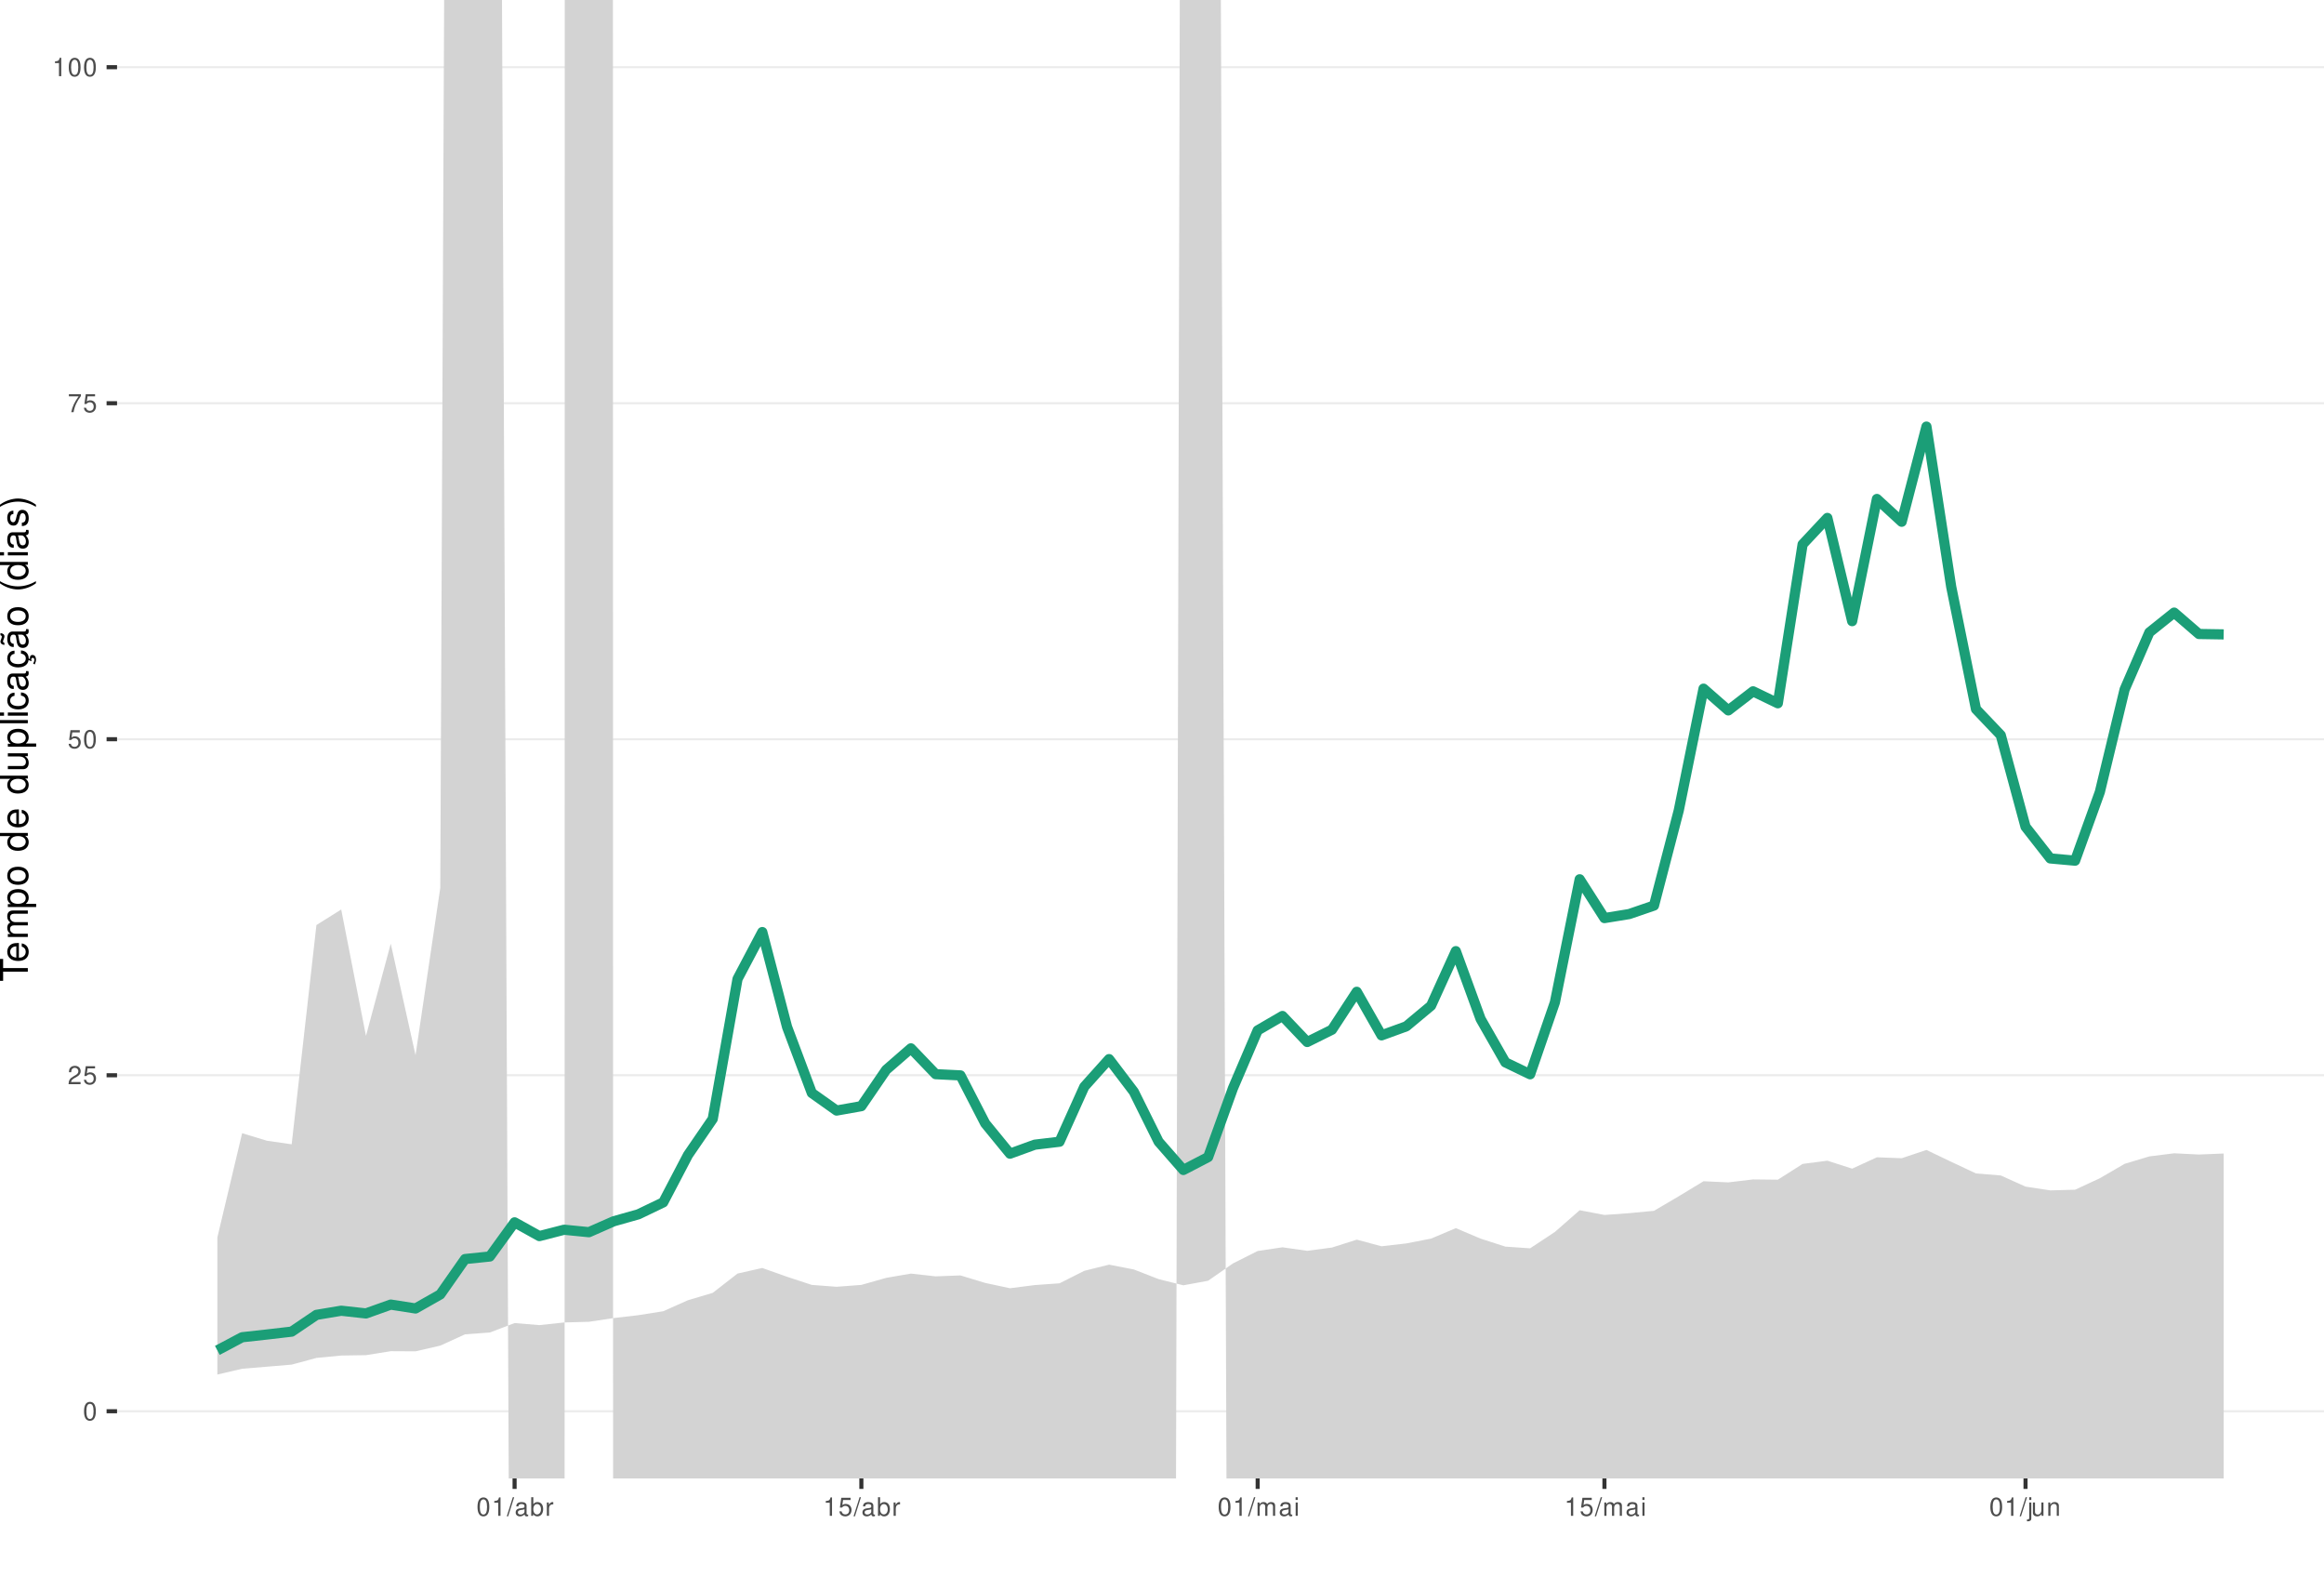
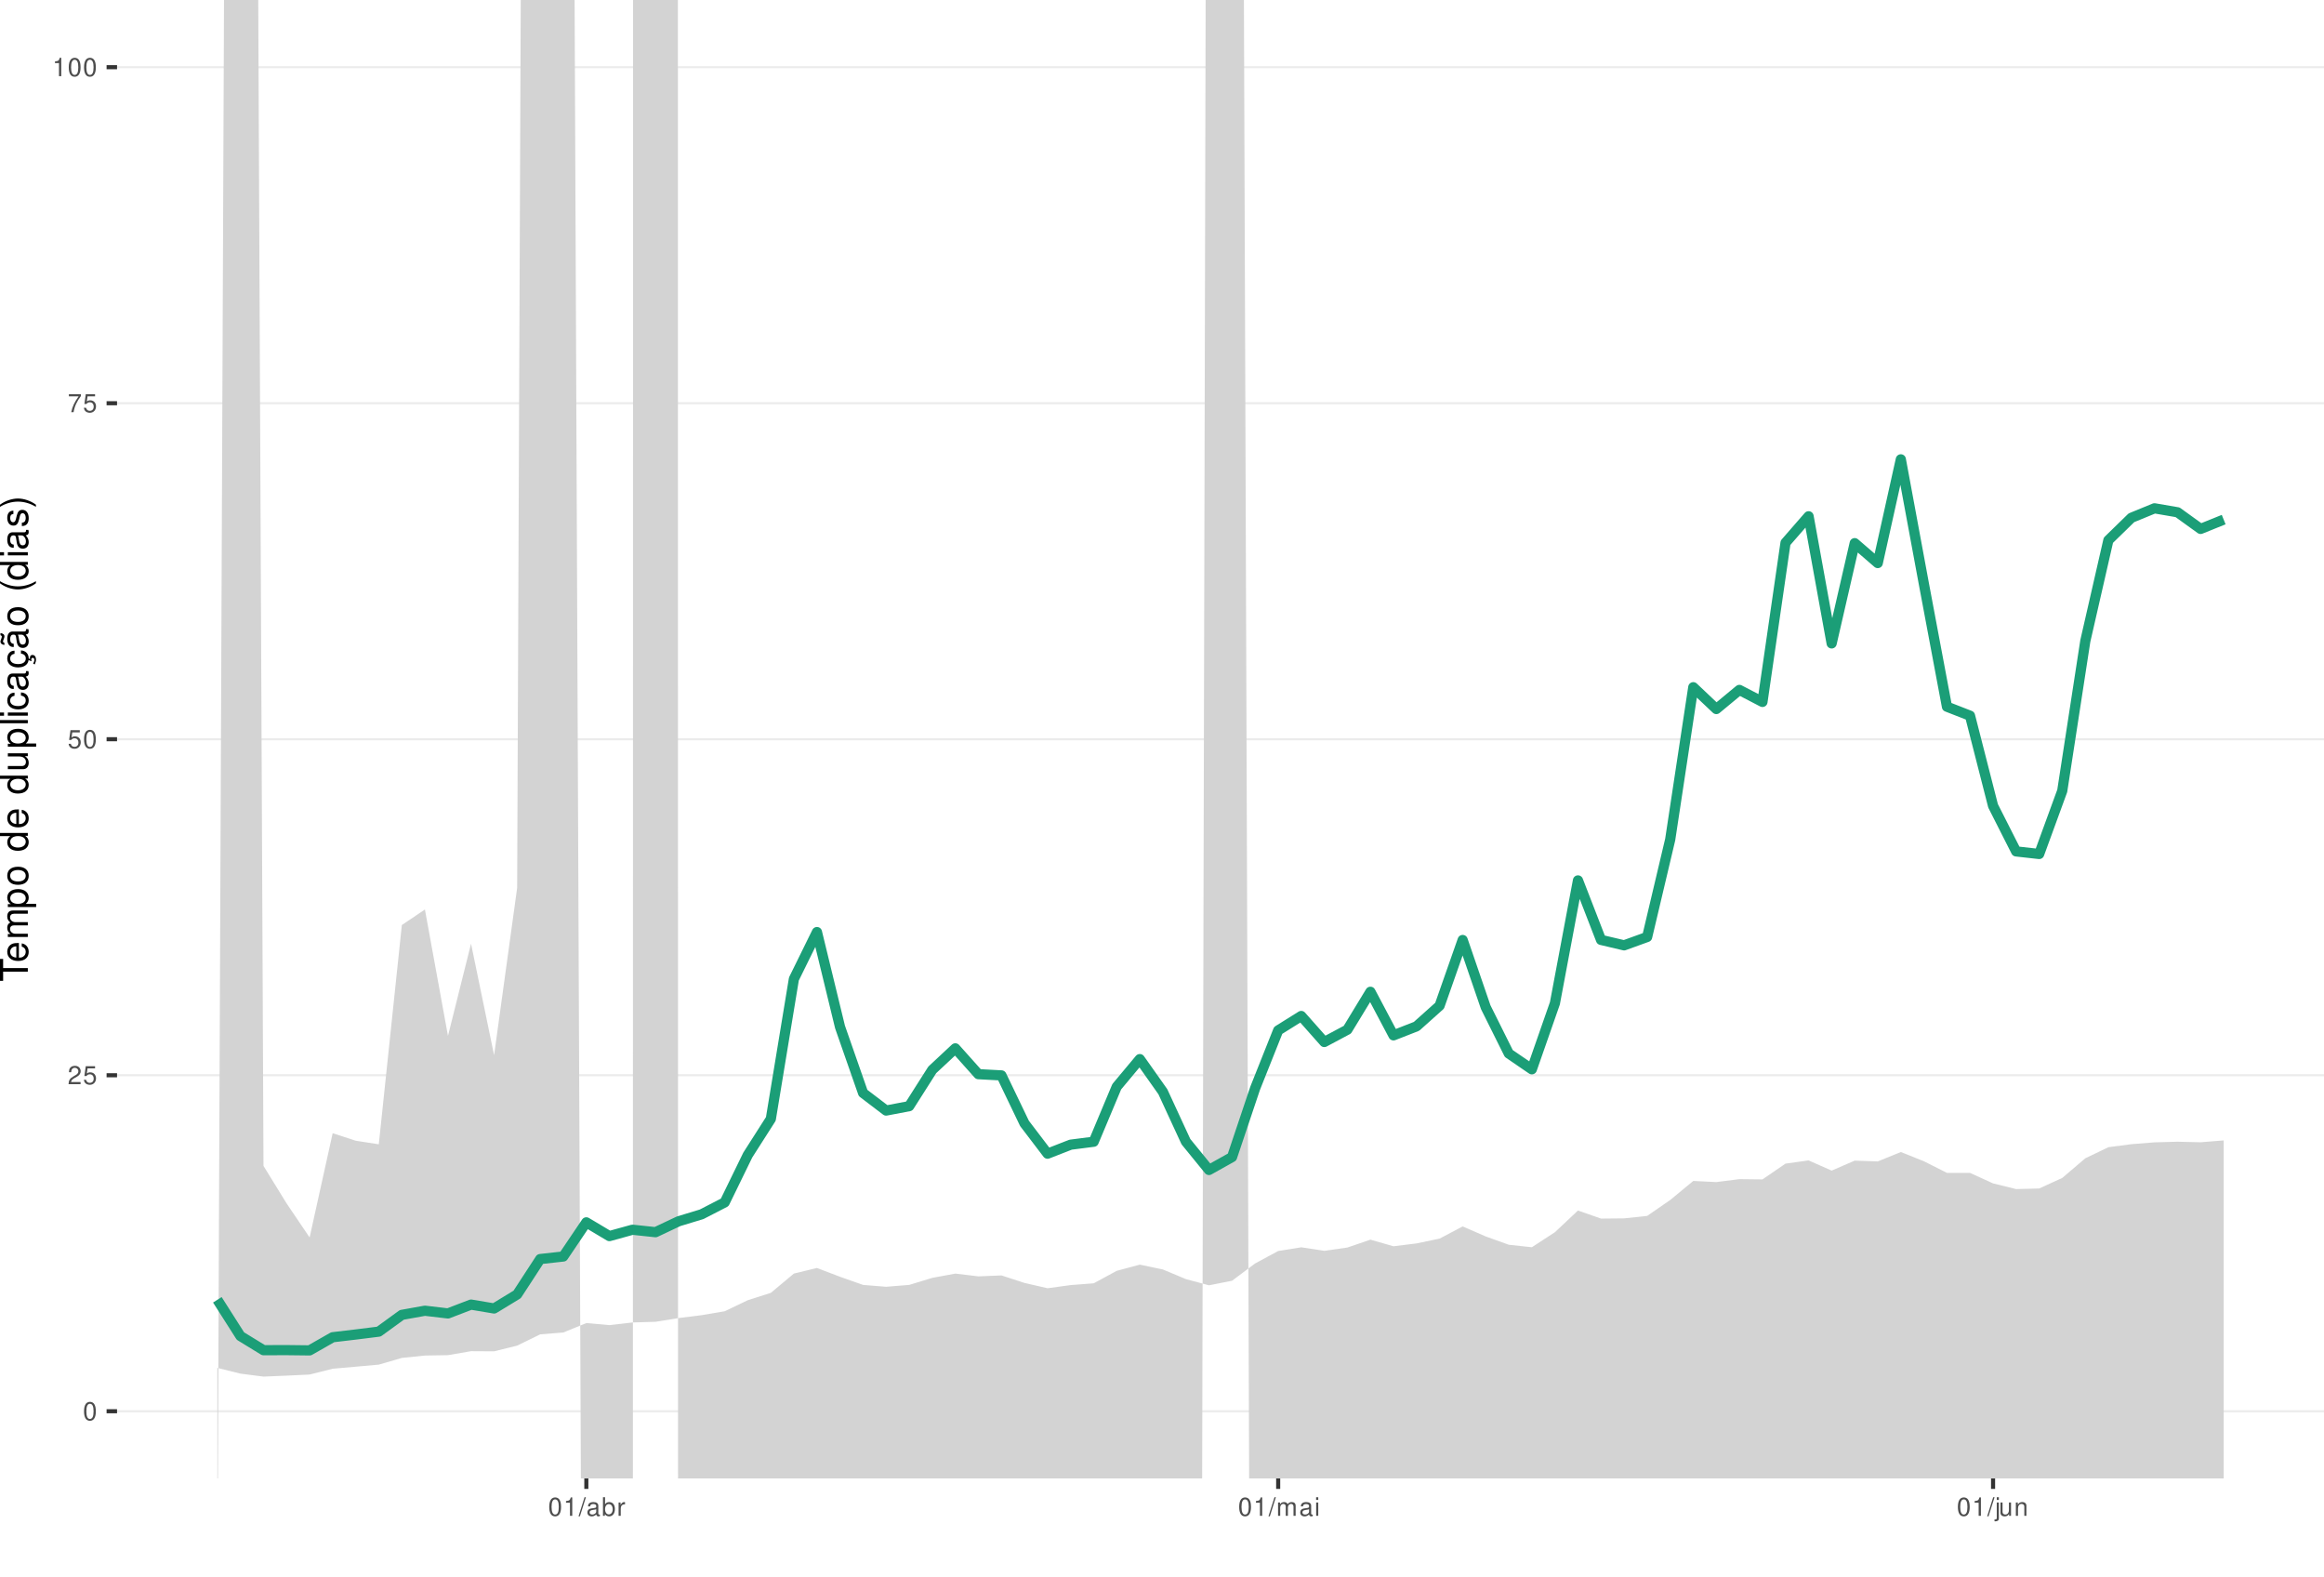
<svg xmlns="http://www.w3.org/2000/svg" xmlns:xlink="http://www.w3.org/1999/xlink" width="609pt" height="413pt" viewBox="0 0 609 413" version="1.1">
  <defs>
    <g>
      <symbol overflow="visible" id="glyph0-0">
        <path style="stroke:none;" d="" />
      </symbol>
      <symbol overflow="visible" id="glyph0-1">
        <path style="stroke:none;" d="M 1.828 -4.812 C 1.391 -4.812 0.984 -4.609 0.75 -4.281 C 0.438 -3.859 0.281 -3.219 0.281 -2.328 C 0.281 -0.703 0.812 0.156 1.828 0.156 C 2.828 0.156 3.375 -0.703 3.375 -2.297 C 3.375 -3.219 3.234 -3.844 2.922 -4.281 C 2.672 -4.625 2.281 -4.812 1.828 -4.812 Z M 1.828 -4.297 C 2.469 -4.297 2.781 -3.641 2.781 -2.344 C 2.781 -0.969 2.469 -0.328 1.812 -0.328 C 1.203 -0.328 0.891 -1 0.891 -2.328 C 0.891 -3.641 1.203 -4.297 1.828 -4.297 Z M 1.828 -4.297 " />
      </symbol>
      <symbol overflow="visible" id="glyph0-2">
        <path style="stroke:none;" d="M 3.375 -0.578 L 0.891 -0.578 C 0.938 -0.984 1.156 -1.234 1.734 -1.578 L 2.406 -1.953 C 3.062 -2.328 3.406 -2.812 3.406 -3.406 C 3.406 -3.812 3.234 -4.188 2.969 -4.438 C 2.688 -4.688 2.344 -4.812 1.891 -4.812 C 1.297 -4.812 0.844 -4.594 0.578 -4.188 C 0.422 -3.938 0.344 -3.641 0.328 -3.141 L 0.922 -3.141 C 0.938 -3.469 0.984 -3.672 1.062 -3.828 C 1.219 -4.125 1.516 -4.297 1.875 -4.297 C 2.406 -4.297 2.797 -3.906 2.797 -3.391 C 2.797 -3.016 2.578 -2.672 2.156 -2.438 L 1.547 -2.078 C 0.562 -1.516 0.281 -1.062 0.219 0 L 3.375 0 Z M 3.375 -0.578 " />
      </symbol>
      <symbol overflow="visible" id="glyph0-3">
        <path style="stroke:none;" d="M 3.172 -4.719 L 0.734 -4.719 L 0.375 -2.156 L 0.922 -2.156 C 1.188 -2.469 1.422 -2.594 1.797 -2.594 C 2.422 -2.594 2.812 -2.156 2.812 -1.453 C 2.812 -0.781 2.422 -0.359 1.781 -0.359 C 1.266 -0.359 0.953 -0.625 0.812 -1.156 L 0.234 -1.156 C 0.312 -0.766 0.375 -0.578 0.516 -0.406 C 0.781 -0.047 1.266 0.156 1.797 0.156 C 2.75 0.156 3.422 -0.547 3.422 -1.531 C 3.422 -2.469 2.797 -3.109 1.891 -3.109 C 1.562 -3.109 1.297 -3.016 1.016 -2.828 L 1.203 -4.141 L 3.172 -4.141 Z M 3.172 -4.719 " />
      </symbol>
      <symbol overflow="visible" id="glyph0-4">
        <path style="stroke:none;" d="M 3.469 -4.719 L 0.312 -4.719 L 0.312 -4.141 L 2.859 -4.141 C 1.734 -2.531 1.266 -1.547 0.922 0 L 1.547 0 C 1.797 -1.516 2.391 -2.812 3.469 -4.234 Z M 3.469 -4.719 " />
      </symbol>
      <symbol overflow="visible" id="glyph0-5">
        <path style="stroke:none;" d="M 1.719 -3.422 L 1.719 0 L 2.312 0 L 2.312 -4.812 L 1.922 -4.812 C 1.719 -4.078 1.578 -3.969 0.672 -3.859 L 0.672 -3.422 Z M 1.719 -3.422 " />
      </symbol>
      <symbol overflow="visible" id="glyph0-6">
        <path style="stroke:none;" d="M 1.531 -4.859 L -0.047 0.141 L 0.312 0.141 L 1.891 -4.859 Z M 1.531 -4.859 " />
      </symbol>
      <symbol overflow="visible" id="glyph0-7">
        <path style="stroke:none;" d="M 3.562 -0.328 C 3.5 -0.312 3.469 -0.312 3.438 -0.312 C 3.25 -0.312 3.141 -0.406 3.141 -0.578 L 3.141 -2.641 C 3.141 -3.25 2.688 -3.594 1.828 -3.594 C 1.312 -3.594 0.906 -3.438 0.672 -3.188 C 0.516 -3 0.453 -2.797 0.438 -2.453 L 0.984 -2.453 C 1.031 -2.875 1.297 -3.078 1.812 -3.078 C 2.312 -3.078 2.594 -2.891 2.594 -2.562 L 2.594 -2.406 C 2.578 -2.172 2.469 -2.078 2.016 -2.031 C 1.219 -1.922 1.109 -1.891 0.891 -1.812 C 0.484 -1.641 0.281 -1.328 0.281 -0.875 C 0.281 -0.25 0.719 0.156 1.422 0.156 C 1.859 0.156 2.219 0 2.609 -0.359 C 2.656 0 2.828 0.156 3.188 0.156 C 3.297 0.156 3.375 0.141 3.562 0.094 Z M 2.594 -1.094 C 2.594 -0.906 2.531 -0.797 2.375 -0.641 C 2.141 -0.438 1.875 -0.328 1.547 -0.328 C 1.109 -0.328 0.859 -0.547 0.859 -0.891 C 0.859 -1.266 1.094 -1.438 1.703 -1.531 C 2.297 -1.609 2.406 -1.641 2.594 -1.719 Z M 2.594 -1.094 " />
      </symbol>
      <symbol overflow="visible" id="glyph0-8">
        <path style="stroke:none;" d="M 0.359 -4.859 L 0.359 0 L 0.859 0 L 0.859 -0.453 C 1.125 -0.047 1.484 0.156 1.969 0.156 C 2.875 0.156 3.484 -0.594 3.484 -1.75 C 3.484 -2.891 2.922 -3.594 1.984 -3.594 C 1.516 -3.594 1.172 -3.406 0.906 -3.016 L 0.906 -4.859 Z M 1.891 -3.062 C 2.5 -3.062 2.906 -2.531 2.906 -1.703 C 2.906 -0.906 2.484 -0.359 1.891 -0.359 C 1.297 -0.359 0.906 -0.906 0.906 -1.719 C 0.906 -2.531 1.297 -3.062 1.891 -3.062 Z M 1.891 -3.062 " />
      </symbol>
      <symbol overflow="visible" id="glyph0-9">
        <path style="stroke:none;" d="M 0.453 -3.484 L 0.453 0 L 1.016 0 L 1.016 -1.812 C 1.031 -2.656 1.375 -3.016 2.141 -3 L 2.141 -3.562 C 2.047 -3.578 1.984 -3.594 1.922 -3.594 C 1.562 -3.594 1.297 -3.375 0.969 -2.859 L 0.969 -3.484 Z M 0.453 -3.484 " />
      </symbol>
      <symbol overflow="visible" id="glyph0-10">
        <path style="stroke:none;" d="M 0.469 -3.484 L 0.469 0 L 1.031 0 L 1.031 -2.188 C 1.031 -2.703 1.391 -3.109 1.844 -3.109 C 2.25 -3.109 2.484 -2.844 2.484 -2.406 L 2.484 0 L 3.047 0 L 3.047 -2.188 C 3.047 -2.703 3.422 -3.109 3.875 -3.109 C 4.266 -3.109 4.516 -2.844 4.516 -2.406 L 4.516 0 L 5.078 0 L 5.078 -2.609 C 5.078 -3.234 4.719 -3.594 4.062 -3.594 C 3.594 -3.594 3.312 -3.453 2.984 -3.062 C 2.781 -3.422 2.5 -3.594 2.047 -3.594 C 1.578 -3.594 1.266 -3.422 0.984 -3 L 0.984 -3.484 Z M 0.469 -3.484 " />
      </symbol>
      <symbol overflow="visible" id="glyph0-11">
        <path style="stroke:none;" d="M 1 -3.484 L 0.453 -3.484 L 0.453 0 L 1 0 Z M 1 -4.859 L 0.438 -4.859 L 0.438 -4.156 L 1 -4.156 Z M 1 -4.859 " />
      </symbol>
      <symbol overflow="visible" id="glyph0-12">
        <path style="stroke:none;" d="M 0.469 -3.484 L 0.469 0.5 C 0.469 0.859 0.359 0.969 0.016 0.969 C -0.031 0.969 -0.047 0.969 -0.125 0.953 L -0.125 1.438 C -0.047 1.438 -0.016 1.453 0.062 1.453 C 0.688 1.453 1.016 1.203 1.016 0.719 L 1.016 -3.484 Z M 1.016 -4.859 L 0.469 -4.859 L 0.469 -4.156 L 1.016 -4.156 Z M 1.016 -4.859 " />
      </symbol>
      <symbol overflow="visible" id="glyph0-13">
        <path style="stroke:none;" d="M 3.203 0 L 3.203 -3.484 L 2.656 -3.484 L 2.656 -1.516 C 2.656 -0.797 2.281 -0.328 1.703 -0.328 C 1.266 -0.328 0.984 -0.594 0.984 -1.016 L 0.984 -3.484 L 0.438 -3.484 L 0.438 -0.797 C 0.438 -0.219 0.859 0.156 1.547 0.156 C 2.062 0.156 2.391 -0.031 2.703 -0.484 L 2.703 0 Z M 3.203 0 " />
      </symbol>
      <symbol overflow="visible" id="glyph0-14">
        <path style="stroke:none;" d="M 0.469 -3.484 L 0.469 0 L 1.031 0 L 1.031 -1.922 C 1.031 -2.641 1.391 -3.109 1.969 -3.109 C 2.406 -3.109 2.688 -2.828 2.688 -2.422 L 2.688 0 L 3.234 0 L 3.234 -2.641 C 3.234 -3.219 2.812 -3.594 2.141 -3.594 C 1.625 -3.594 1.281 -3.391 0.984 -2.906 L 0.984 -3.484 Z M 0.469 -3.484 " />
      </symbol>
      <symbol overflow="visible" id="glyph1-0">
        <path style="stroke:none;" d="" />
      </symbol>
      <symbol overflow="visible" id="glyph1-1">
        <path style="stroke:none;" d="M -6.469 -3.547 L -6.469 -5.938 L -7.297 -5.938 L -7.297 -0.203 L -6.469 -0.203 L -6.469 -2.609 L 0 -2.609 L 0 -3.547 Z M -6.469 -3.547 " />
      </symbol>
      <symbol overflow="visible" id="glyph1-2">
        <path style="stroke:none;" d="M -2.344 -5.125 C -3.141 -5.125 -3.625 -5.062 -4.016 -4.922 C -4.875 -4.578 -5.391 -3.781 -5.391 -2.797 C -5.391 -1.344 -4.281 -0.406 -2.547 -0.406 C -0.812 -0.406 0.234 -1.297 0.234 -2.781 C 0.234 -3.984 -0.453 -4.812 -1.594 -5.016 L -1.594 -4.188 C -0.906 -3.953 -0.547 -3.484 -0.547 -2.812 C -0.547 -2.281 -0.781 -1.828 -1.219 -1.547 C -1.516 -1.344 -1.812 -1.281 -2.344 -1.266 Z M -3.016 -1.297 C -3.984 -1.359 -4.625 -1.953 -4.625 -2.797 C -4.625 -3.641 -3.953 -4.234 -3.016 -4.234 Z M -3.016 -1.297 " />
      </symbol>
      <symbol overflow="visible" id="glyph1-3">
        <path style="stroke:none;" d="M -5.234 -0.703 L 0 -0.703 L 0 -1.547 L -3.297 -1.547 C -4.047 -1.547 -4.656 -2.094 -4.656 -2.766 C -4.656 -3.391 -4.281 -3.734 -3.609 -3.734 L 0 -3.734 L 0 -4.578 L -3.297 -4.578 C -4.047 -4.578 -4.656 -5.125 -4.656 -5.812 C -4.656 -6.422 -4.266 -6.781 -3.609 -6.781 L 0 -6.781 L 0 -7.625 L -3.938 -7.625 C -4.875 -7.625 -5.391 -7.078 -5.391 -6.094 C -5.391 -5.406 -5.188 -4.984 -4.594 -4.484 C -5.156 -4.188 -5.391 -3.766 -5.391 -3.078 C -5.391 -2.375 -5.125 -1.906 -4.5 -1.469 L -5.234 -1.469 Z M -5.234 -0.703 " />
      </symbol>
      <symbol overflow="visible" id="glyph1-4">
        <path style="stroke:none;" d="M 2.188 -0.547 L 2.188 -1.375 L -0.547 -1.375 C -0.016 -1.812 0.234 -2.312 0.234 -2.984 C 0.234 -4.344 -0.859 -5.234 -2.531 -5.234 C -4.297 -5.234 -5.391 -4.375 -5.391 -2.984 C -5.391 -2.266 -5.062 -1.703 -4.453 -1.312 L -5.234 -1.312 L -5.234 -0.547 Z M -4.609 -2.844 C -4.609 -3.766 -3.797 -4.359 -2.547 -4.359 C -1.359 -4.359 -0.547 -3.75 -0.547 -2.844 C -0.547 -1.953 -1.344 -1.375 -2.578 -1.375 C -3.812 -1.375 -4.609 -1.953 -4.609 -2.844 Z M -4.609 -2.844 " />
      </symbol>
      <symbol overflow="visible" id="glyph1-5">
        <path style="stroke:none;" d="M -5.391 -2.719 C -5.391 -1.234 -4.344 -0.359 -2.578 -0.359 C -0.812 -0.359 0.234 -1.234 0.234 -2.734 C 0.234 -4.203 -0.812 -5.094 -2.547 -5.094 C -4.359 -5.094 -5.391 -4.234 -5.391 -2.719 Z M -4.625 -2.734 C -4.625 -3.672 -3.844 -4.234 -2.547 -4.234 C -1.312 -4.234 -0.547 -3.656 -0.547 -2.734 C -0.547 -1.797 -1.312 -1.234 -2.578 -1.234 C -3.844 -1.234 -4.625 -1.797 -4.625 -2.734 Z M -4.625 -2.734 " />
      </symbol>
      <symbol overflow="visible" id="glyph1-6">
        <path style="stroke:none;" d="" />
      </symbol>
      <symbol overflow="visible" id="glyph1-7">
        <path style="stroke:none;" d="M -7.297 -4.953 L -7.297 -4.125 L -4.578 -4.125 C -5.109 -3.766 -5.391 -3.203 -5.391 -2.516 C -5.391 -1.156 -4.297 -0.266 -2.625 -0.266 C -0.859 -0.266 0.234 -1.125 0.234 -2.547 C 0.234 -3.266 -0.047 -3.766 -0.688 -4.203 L 0 -4.203 L 0 -4.953 Z M -4.609 -2.656 C -4.609 -3.547 -3.812 -4.125 -2.562 -4.125 C -1.344 -4.125 -0.547 -3.547 -0.547 -2.656 C -0.547 -1.734 -1.359 -1.125 -2.578 -1.125 C -3.797 -1.125 -4.609 -1.734 -4.609 -2.656 Z M -4.609 -2.656 " />
      </symbol>
      <symbol overflow="visible" id="glyph1-8">
        <path style="stroke:none;" d="M 0 -4.812 L -5.234 -4.812 L -5.234 -3.984 L -2.266 -3.984 C -1.203 -3.984 -0.5 -3.438 -0.5 -2.562 C -0.5 -1.906 -0.906 -1.484 -1.531 -1.484 L -5.234 -1.484 L -5.234 -0.656 L -1.203 -0.656 C -0.328 -0.656 0.234 -1.297 0.234 -2.312 C 0.234 -3.094 -0.047 -3.578 -0.734 -4.062 L 0 -4.062 Z M 0 -4.812 " />
      </symbol>
      <symbol overflow="visible" id="glyph1-9">
        <path style="stroke:none;" d="M -7.297 -1.516 L -7.297 -0.688 L 0 -0.688 L 0 -1.516 Z M -7.297 -1.516 " />
      </symbol>
      <symbol overflow="visible" id="glyph1-10">
        <path style="stroke:none;" d="M -5.234 -1.5 L -5.234 -0.672 L 0 -0.672 L 0 -1.5 Z M -7.297 -1.5 L -7.297 -0.656 L -6.234 -0.656 L -6.234 -1.5 Z M -7.297 -1.5 " />
      </symbol>
      <symbol overflow="visible" id="glyph1-11">
        <path style="stroke:none;" d="M -3.484 -4.703 C -3.984 -4.672 -4.312 -4.562 -4.609 -4.359 C -5.094 -4 -5.391 -3.375 -5.391 -2.641 C -5.391 -1.219 -4.266 -0.312 -2.531 -0.312 C -0.844 -0.312 0.234 -1.203 0.234 -2.625 C 0.234 -3.875 -0.516 -4.672 -1.797 -4.766 L -1.797 -3.938 C -0.953 -3.797 -0.547 -3.359 -0.547 -2.656 C -0.547 -1.734 -1.297 -1.188 -2.531 -1.188 C -3.844 -1.188 -4.625 -1.719 -4.625 -2.625 C -4.625 -3.328 -4.203 -3.766 -3.484 -3.875 Z M -3.484 -4.703 " />
      </symbol>
      <symbol overflow="visible" id="glyph1-12">
        <path style="stroke:none;" d="M -0.484 -5.344 C -0.469 -5.266 -0.469 -5.219 -0.469 -5.172 C -0.469 -4.875 -0.625 -4.719 -0.875 -4.719 L -3.953 -4.719 C -4.891 -4.719 -5.391 -4.047 -5.391 -2.75 C -5.391 -1.984 -5.172 -1.375 -4.781 -1.016 C -4.516 -0.766 -4.203 -0.672 -3.688 -0.656 L -3.688 -1.484 C -4.328 -1.562 -4.625 -1.938 -4.625 -2.719 C -4.625 -3.484 -4.344 -3.891 -3.844 -3.891 L -3.625 -3.891 C -3.266 -3.875 -3.125 -3.703 -3.047 -3.016 C -2.891 -1.844 -2.844 -1.656 -2.719 -1.344 C -2.453 -0.734 -2 -0.422 -1.312 -0.422 C -0.375 -0.422 0.234 -1.078 0.234 -2.141 C 0.234 -2.797 0 -3.328 -0.547 -3.922 C 0 -3.984 0.234 -4.234 0.234 -4.781 C 0.234 -4.953 0.203 -5.062 0.141 -5.344 Z M -1.656 -3.891 C -1.375 -3.891 -1.203 -3.812 -0.969 -3.562 C -0.656 -3.219 -0.5 -2.812 -0.5 -2.312 C -0.5 -1.672 -0.812 -1.297 -1.344 -1.297 C -1.891 -1.297 -2.172 -1.656 -2.297 -2.547 C -2.422 -3.438 -2.453 -3.609 -2.594 -3.891 Z M -1.656 -3.891 " />
      </symbol>
      <symbol overflow="visible" id="glyph1-13">
        <path style="stroke:none;" d="M 0.234 -2.641 C 0.234 -3.875 -0.547 -4.703 -1.797 -4.766 L -1.797 -3.938 C -0.953 -3.797 -0.531 -3.359 -0.531 -2.656 C -0.531 -1.734 -1.281 -1.188 -2.516 -1.188 C -3.844 -1.188 -4.625 -1.719 -4.625 -2.625 C -4.625 -3.328 -4.203 -3.766 -3.484 -3.875 L -3.484 -4.703 C -3.984 -4.672 -4.312 -4.562 -4.609 -4.359 C -5.094 -4 -5.391 -3.375 -5.391 -2.641 C -5.391 -1.219 -4.266 -0.312 -2.531 -0.312 C -1.469 -0.312 -0.625 -0.672 -0.156 -1.312 C 0.047 -1.594 0.125 -1.812 0.203 -2.25 L 0.922 -1.938 L 0.984 -2.062 C 0.938 -2.188 0.906 -2.25 0.906 -2.375 C 0.906 -2.656 1.047 -2.828 1.281 -2.828 C 1.547 -2.828 1.734 -2.594 1.734 -2.297 C 1.734 -2.031 1.672 -1.844 1.438 -1.406 L 1.406 -1.312 L 1.812 -1.094 C 2.078 -1.75 2.141 -1.953 2.141 -2.344 C 2.141 -3.109 1.781 -3.578 1.203 -3.578 C 0.781 -3.578 0.547 -3.297 0.547 -2.797 C 0.547 -2.703 0.547 -2.641 0.562 -2.516 Z M 0.234 -2.641 " />
      </symbol>
      <symbol overflow="visible" id="glyph1-14">
        <path style="stroke:none;" d="M -0.484 -5.344 C -0.469 -5.266 -0.469 -5.219 -0.469 -5.172 C -0.469 -4.875 -0.625 -4.719 -0.875 -4.719 L -3.953 -4.719 C -4.891 -4.719 -5.391 -4.047 -5.391 -2.75 C -5.391 -1.984 -5.172 -1.375 -4.781 -1.016 C -4.516 -0.766 -4.203 -0.672 -3.688 -0.656 L -3.688 -1.484 C -4.328 -1.562 -4.625 -1.938 -4.625 -2.719 C -4.625 -3.484 -4.344 -3.891 -3.844 -3.891 L -3.625 -3.891 C -3.266 -3.875 -3.125 -3.703 -3.047 -3.016 C -2.891 -1.844 -2.844 -1.656 -2.719 -1.344 C -2.453 -0.734 -2 -0.422 -1.312 -0.422 C -0.375 -0.422 0.234 -1.078 0.234 -2.141 C 0.234 -2.797 0 -3.328 -0.547 -3.922 C 0 -3.984 0.234 -4.234 0.234 -4.781 C 0.234 -4.953 0.203 -5.062 0.141 -5.344 Z M -1.656 -3.891 C -1.375 -3.891 -1.203 -3.812 -0.969 -3.562 C -0.656 -3.219 -0.5 -2.812 -0.5 -2.312 C -0.5 -1.672 -0.812 -1.297 -1.344 -1.297 C -1.891 -1.297 -2.172 -1.656 -2.297 -2.547 C -2.422 -3.438 -2.453 -3.609 -2.594 -3.891 Z M -7.172 -3.75 C -6.922 -3.672 -6.812 -3.547 -6.812 -3.375 C -6.812 -3.25 -6.875 -2.984 -6.984 -2.734 C -7.156 -2.312 -7.172 -2.25 -7.172 -2.047 C -7.172 -1.594 -6.797 -1.297 -6.141 -1.188 L -6.141 -1.766 C -6.375 -1.812 -6.5 -1.938 -6.5 -2.094 C -6.5 -2.203 -6.469 -2.344 -6.375 -2.578 C -6.156 -3.156 -6.125 -3.234 -6.125 -3.438 C -6.125 -3.922 -6.484 -4.219 -7.172 -4.312 Z M -7.172 -3.75 " />
      </symbol>
      <symbol overflow="visible" id="glyph1-15">
        <path style="stroke:none;" d="M -7.297 -2.359 C -5.984 -1.359 -4.156 -0.734 -2.594 -0.734 C -1.016 -0.734 0.812 -1.359 2.125 -2.359 L 2.125 -2.906 C 0.688 -2.031 -0.984 -1.547 -2.594 -1.547 C -4.188 -1.547 -5.875 -2.031 -7.297 -2.906 Z M -7.297 -2.359 " />
      </symbol>
      <symbol overflow="visible" id="glyph1-16">
        <path style="stroke:none;" d="M -3.781 -4.375 C -4.812 -4.375 -5.391 -3.688 -5.391 -2.484 C -5.391 -1.266 -4.766 -0.469 -3.797 -0.469 C -2.969 -0.469 -2.578 -0.891 -2.281 -2.125 L -2.094 -2.906 C -1.953 -3.484 -1.734 -3.719 -1.375 -3.719 C -0.875 -3.719 -0.547 -3.234 -0.547 -2.5 C -0.547 -2.047 -0.672 -1.672 -0.891 -1.453 C -1.047 -1.328 -1.188 -1.266 -1.562 -1.219 L -1.562 -0.344 C -0.344 -0.375 0.234 -1.062 0.234 -2.438 C 0.234 -3.75 -0.422 -4.594 -1.438 -4.594 C -2.203 -4.594 -2.641 -4.156 -2.891 -3.109 L -3.078 -2.312 C -3.234 -1.625 -3.453 -1.344 -3.828 -1.344 C -4.312 -1.344 -4.625 -1.766 -4.625 -2.453 C -4.625 -3.125 -4.328 -3.484 -3.781 -3.5 Z M -3.781 -4.375 " />
      </symbol>
      <symbol overflow="visible" id="glyph1-17">
        <path style="stroke:none;" d="M 2.125 -0.938 C 0.812 -1.938 -1.016 -2.562 -2.578 -2.562 C -4.156 -2.562 -5.984 -1.938 -7.297 -0.938 L -7.297 -0.375 C -5.859 -1.266 -4.188 -1.75 -2.578 -1.75 C -0.984 -1.75 0.703 -1.266 2.125 -0.375 Z M 2.125 -0.938 " />
      </symbol>
    </g>
    <clipPath id="clip1">
      <path d="M 30.672 0 L 609 0 L 609 387.328 L 30.672 387.328 Z M 30.672 0 " />
    </clipPath>
    <clipPath id="clip2">
      <path d="M 30.672 369 L 609 369 L 609 370 L 30.672 370 Z M 30.672 369 " />
    </clipPath>
    <clipPath id="clip3">
      <path d="M 30.672 281 L 609 281 L 609 282 L 30.672 282 Z M 30.672 281 " />
    </clipPath>
    <clipPath id="clip4">
      <path d="M 30.672 193 L 609 193 L 609 194 L 30.672 194 Z M 30.672 193 " />
    </clipPath>
    <clipPath id="clip5">
      <path d="M 30.672 105 L 609 105 L 609 106 L 30.672 106 Z M 30.672 105 " />
    </clipPath>
    <clipPath id="clip6">
      <path d="M 30.672 17 L 609 17 L 609 18 L 30.672 18 Z M 30.672 17 " />
    </clipPath>
    <clipPath id="clip7">
      <path d="M 56 0 L 583 0 L 583 387.328 L 56 387.328 Z M 56 0 " />
    </clipPath>
  </defs>
  <g id="surface36">
    <rect x="0" y="0" width="609" height="413" style="fill:rgb(100%,100%,100%);fill-opacity:1;stroke:none;" />
    <rect x="0" y="0" width="609" height="413" style="fill:rgb(100%,100%,100%);fill-opacity:1;stroke:none;" />
    <path style="fill:none;stroke-width:1.067;stroke-linecap:round;stroke-linejoin:round;stroke:rgb(100%,100%,100%);stroke-opacity:1;stroke-miterlimit:10;" d="M 0 413 L 609 413 L 609 0 L 0 0 Z M 0 413 " />
    <g clip-path="url(#clip1)" clip-rule="nonzero">
      <path style=" stroke:none;fill-rule:nonzero;fill:rgb(100%,100%,100%);fill-opacity:1;" d="M 30.672 387.328 L 609 387.328 L 609 0 L 30.672 0 Z M 30.672 387.328 " />
    </g>
    <g clip-path="url(#clip2)" clip-rule="nonzero">
      <path style="fill:none;stroke-width:0.533;stroke-linecap:butt;stroke-linejoin:round;stroke:rgb(92.157%,92.157%,92.157%);stroke-opacity:1;stroke-miterlimit:10;" d="M 30.672 369.723 L 609 369.723 " />
    </g>
    <g clip-path="url(#clip3)" clip-rule="nonzero">
      <path style="fill:none;stroke-width:0.533;stroke-linecap:butt;stroke-linejoin:round;stroke:rgb(92.157%,92.157%,92.157%);stroke-opacity:1;stroke-miterlimit:10;" d="M 30.672 281.695 L 609 281.695 " />
    </g>
    <g clip-path="url(#clip4)" clip-rule="nonzero">
      <path style="fill:none;stroke-width:0.533;stroke-linecap:butt;stroke-linejoin:round;stroke:rgb(92.157%,92.157%,92.157%);stroke-opacity:1;stroke-miterlimit:10;" d="M 30.672 193.664 L 609 193.664 " />
    </g>
    <g clip-path="url(#clip5)" clip-rule="nonzero">
      <path style="fill:none;stroke-width:0.533;stroke-linecap:butt;stroke-linejoin:round;stroke:rgb(92.157%,92.157%,92.157%);stroke-opacity:1;stroke-miterlimit:10;" d="M 30.672 105.637 L 609 105.637 " />
    </g>
    <g clip-path="url(#clip6)" clip-rule="nonzero">
      <path style="fill:none;stroke-width:0.533;stroke-linecap:butt;stroke-linejoin:round;stroke:rgb(92.157%,92.157%,92.157%);stroke-opacity:1;stroke-miterlimit:10;" d="M 30.672 17.605 L 609 17.605 " />
    </g>
    <g clip-path="url(#clip7)" clip-rule="nonzero">
-       <path style=" stroke:none;fill-rule:nonzero;fill:rgb(82.745%,82.745%,82.745%);fill-opacity:1;" d="M 56.957 324.191 L 63.449 296.879 L 69.941 298.852 L 76.43 299.785 L 82.922 242.344 L 89.414 238.273 L 95.902 271.383 L 102.395 247.23 L 108.887 276.441 L 115.375 232.598 L 116.387 0 L 131.547 0 L 133.43 413 L 147.953 413 L 147.996 0 L 160.617 0 L 160.664 413 L 308.109 413 L 309.16 0 L 319.926 0 L 321.496 413 L 582.711 413 L 582.711 302.199 L 576.223 302.465 L 569.73 302.141 L 563.238 302.957 L 556.75 304.906 L 550.258 308.68 L 543.77 311.684 L 537.277 311.859 L 530.785 310.871 L 524.297 307.949 L 517.805 307.422 L 511.312 304.375 L 504.824 301.27 L 498.332 303.434 L 491.84 303.191 L 485.352 306.168 L 478.859 304.082 L 472.367 304.926 L 465.879 309.059 L 459.387 308.988 L 452.898 309.762 L 446.406 309.465 L 439.914 313.398 L 433.426 317.211 L 426.934 317.828 L 420.441 318.297 L 413.953 317.059 L 407.461 322.742 L 400.969 327.035 L 394.48 326.594 L 387.988 324.5 L 381.5 321.75 L 375.008 324.492 L 368.516 325.754 L 362.027 326.5 L 355.535 324.766 L 349.043 326.832 L 342.555 327.695 L 336.062 326.77 L 329.57 327.738 L 323.082 331.004 L 316.59 335.531 L 310.098 336.727 L 303.609 335.105 L 297.117 332.578 L 290.629 331.316 L 284.137 332.934 L 277.645 336.203 L 271.156 336.668 L 264.664 337.496 L 258.172 336.105 L 251.684 334.137 L 245.191 334.383 L 238.699 333.66 L 232.211 334.781 L 225.719 336.621 L 219.227 337.113 L 212.738 336.625 L 206.246 334.492 L 199.758 332.188 L 193.266 333.652 L 186.773 338.703 L 180.285 340.633 L 173.793 343.523 L 167.301 344.551 L 160.812 345.309 L 154.32 346.285 L 147.828 346.461 L 141.34 347.156 L 134.848 346.621 L 128.359 349.09 L 121.867 349.57 L 115.375 352.527 L 108.887 354.023 L 102.395 353.988 L 95.902 355.027 L 89.414 355.129 L 82.922 355.75 L 76.43 357.508 L 69.941 358.051 L 63.449 358.586 L 56.957 360.105 Z M 56.957 324.191 " />
-     </g>
-     <path style="fill:none;stroke-width:2.667;stroke-linecap:butt;stroke-linejoin:round;stroke:rgb(10.588%,61.961%,46.667%);stroke-opacity:1;stroke-miterlimit:10;" d="M 56.957 353.777 L 63.449 350.332 L 69.941 349.617 L 76.43 348.863 L 82.922 344.473 L 89.414 343.387 L 95.902 344.098 L 102.395 341.781 L 108.887 342.797 L 115.375 339.117 L 121.867 329.848 L 128.359 329.18 L 134.848 320.23 L 141.34 323.836 L 147.828 322.168 L 154.32 322.812 L 160.812 319.957 L 167.301 318.121 L 173.793 315.004 L 180.285 302.602 L 186.773 293.137 L 193.266 256.473 L 199.758 244.184 L 206.246 269.043 L 212.738 286.344 L 219.227 290.945 L 225.719 289.793 L 232.211 280.289 L 238.699 274.648 L 245.191 281.414 L 251.684 281.734 L 258.172 294.316 L 264.664 302.246 L 271.156 299.887 L 277.645 299.113 L 284.137 284.703 L 290.629 277.465 L 297.117 286.016 L 303.609 299.098 L 310.098 306.512 L 316.59 303.133 L 323.082 285.125 L 329.57 269.945 L 336.062 266.168 L 342.555 272.988 L 349.043 269.762 L 355.535 259.828 L 362.027 271.246 L 368.516 268.883 L 375.008 263.473 L 381.5 249.18 L 387.988 266.945 L 394.48 278.32 L 400.969 281.445 L 407.461 262.594 L 413.953 230.352 L 420.441 240.523 L 426.934 239.465 L 433.426 237.238 L 439.914 212.332 L 446.406 180.414 L 452.898 186.109 L 459.387 181.113 L 465.879 184.246 L 472.367 142.621 L 478.859 135.688 L 485.352 162.734 L 491.84 130.719 L 498.332 136.691 L 504.824 111.758 L 511.312 153.734 L 517.805 185.785 L 524.297 192.605 L 530.785 216.598 L 537.277 224.895 L 543.77 225.48 L 550.258 207.5 L 556.75 180.629 L 563.238 165.68 L 569.73 160.488 L 576.223 166.094 L 582.711 166.199 " />
+       <path style=" stroke:none;fill-rule:nonzero;fill:rgb(82.745%,82.745%,82.745%);fill-opacity:1;" d="M 56.996 413 L 58.703 0 L 67.672 0 L 69.047 305.445 L 75.09 315.254 L 81.133 324.191 L 87.176 296.879 L 93.219 298.852 L 99.262 299.785 L 105.305 242.344 L 111.348 238.273 L 117.391 271.383 L 123.434 247.23 L 129.477 276.441 L 135.52 232.598 L 136.461 0 L 150.574 0 L 152.328 413 L 165.848 413 L 165.891 0 L 177.641 0 L 177.684 413 L 314.961 413 L 315.938 0 L 325.965 0 L 327.426 413 L 582.711 413 L 582.711 298.77 L 576.668 299.254 L 570.625 299.109 L 564.582 299.273 L 558.539 299.754 L 552.496 300.547 L 546.453 303.449 L 540.41 308.598 L 534.367 311.359 L 528.324 311.52 L 522.281 310.027 L 516.238 307.277 L 510.195 307.273 L 504.152 304.227 L 498.109 301.809 L 492.066 304.273 L 486.023 304.062 L 479.98 306.68 L 473.938 304.004 L 467.895 304.848 L 461.848 308.984 L 455.805 308.914 L 449.762 309.684 L 443.719 309.387 L 437.676 314.379 L 431.633 318.547 L 425.59 319.188 L 419.547 319.246 L 413.504 317.137 L 407.461 322.816 L 401.418 326.754 L 395.375 326.102 L 389.332 323.926 L 383.289 321.301 L 377.246 324.492 L 371.203 325.754 L 365.16 326.5 L 359.117 324.766 L 353.074 326.832 L 347.031 327.695 L 340.988 326.77 L 334.945 327.738 L 328.898 331.004 L 322.855 335.531 L 316.812 336.727 L 310.77 335.105 L 304.727 332.578 L 298.684 331.316 L 292.641 332.934 L 286.598 336.203 L 280.555 336.668 L 274.512 337.496 L 268.469 336.105 L 262.426 334.137 L 256.383 334.383 L 250.34 333.66 L 244.297 334.781 L 238.254 336.621 L 232.211 337.113 L 226.168 336.625 L 220.125 334.492 L 214.082 332.188 L 208.039 333.652 L 201.996 338.703 L 195.953 340.633 L 189.906 343.523 L 183.863 344.551 L 177.82 345.309 L 171.777 346.285 L 165.734 346.461 L 159.691 347.156 L 153.648 346.621 L 147.605 349.09 L 141.562 349.57 L 135.52 352.527 L 129.477 354.023 L 123.434 353.988 L 117.391 355.027 L 111.348 355.129 L 105.305 355.75 L 99.262 357.508 L 93.219 358.051 L 87.176 358.586 L 81.133 360.105 L 75.09 360.391 L 69.047 360.645 L 63.004 359.867 L 56.957 358.363 L 56.957 413 Z M 56.996 413 " />
+     </g>
+     <path style="fill:none;stroke-width:2.667;stroke-linecap:butt;stroke-linejoin:round;stroke:rgb(10.588%,61.961%,46.667%);stroke-opacity:1;stroke-miterlimit:10;" d="M 56.957 340.523 L 63.004 350.023 L 69.047 353.723 L 75.09 353.707 L 81.133 353.777 L 87.176 350.332 L 93.219 349.617 L 99.262 348.863 L 105.305 344.473 L 111.348 343.387 L 117.391 344.098 L 123.434 341.781 L 129.477 342.797 L 135.52 339.117 L 141.562 329.848 L 147.605 329.18 L 153.648 320.23 L 159.691 323.836 L 165.734 322.168 L 171.777 322.812 L 177.82 319.957 L 183.863 318.121 L 189.906 315.004 L 195.953 302.602 L 201.996 293.137 L 208.039 256.473 L 214.082 244.184 L 220.125 269.043 L 226.168 286.344 L 232.211 290.945 L 238.254 289.793 L 244.297 280.289 L 250.34 274.648 L 256.383 281.414 L 262.426 281.734 L 268.469 294.316 L 274.512 302.246 L 280.555 299.887 L 286.598 299.113 L 292.641 284.703 L 298.684 277.465 L 304.727 286.016 L 310.77 299.098 L 316.812 306.512 L 322.855 303.133 L 328.898 285.125 L 334.945 269.945 L 340.988 266.168 L 347.031 272.988 L 353.074 269.762 L 359.117 259.828 L 365.16 271.246 L 371.203 268.883 L 377.246 263.473 L 383.289 246.262 L 389.332 263.867 L 395.375 276 L 401.418 280.137 L 407.461 262.832 L 413.504 230.652 L 419.547 246.238 L 425.59 247.66 L 431.633 245.473 L 437.676 219.926 L 443.719 180.039 L 449.762 185.754 L 455.805 180.746 L 461.848 183.891 L 467.895 142.195 L 473.938 135.254 L 479.98 168.562 L 486.023 142.297 L 492.066 147.512 L 498.109 120.34 L 504.152 152.973 L 510.195 185.145 L 516.238 187.5 L 522.281 211.121 L 528.324 223.055 L 534.367 223.73 L 540.41 207.184 L 546.453 167.93 L 552.496 141.531 L 558.539 135.645 L 564.582 133.168 L 570.625 134.207 L 576.668 138.566 L 582.711 136.125 " />
    <g style="fill:rgb(30.196%,30.196%,30.196%);fill-opacity:1;">
      <use xlink:href="#glyph0-1" x="21.738" y="372.07" />
    </g>
    <g style="fill:rgb(30.196%,30.196%,30.196%);fill-opacity:1;">
      <use xlink:href="#glyph0-2" x="17.738" y="284.043" />
      <use xlink:href="#glyph0-3" x="21.738" y="284.043" />
    </g>
    <g style="fill:rgb(30.196%,30.196%,30.196%);fill-opacity:1;">
      <use xlink:href="#glyph0-3" x="17.738" y="196.012" />
      <use xlink:href="#glyph0-1" x="21.738" y="196.012" />
    </g>
    <g style="fill:rgb(30.196%,30.196%,30.196%);fill-opacity:1;">
      <use xlink:href="#glyph0-4" x="17.738" y="107.984" />
      <use xlink:href="#glyph0-3" x="21.738" y="107.984" />
    </g>
    <g style="fill:rgb(30.196%,30.196%,30.196%);fill-opacity:1;">
      <use xlink:href="#glyph0-5" x="13.738" y="19.953" />
      <use xlink:href="#glyph0-1" x="17.738" y="19.953" />
      <use xlink:href="#glyph0-1" x="21.738" y="19.953" />
    </g>
    <path style="fill:none;stroke-width:1.067;stroke-linecap:butt;stroke-linejoin:round;stroke:rgb(20%,20%,20%);stroke-opacity:1;stroke-miterlimit:10;" d="M 27.93 369.723 L 30.672 369.723 " />
    <path style="fill:none;stroke-width:1.067;stroke-linecap:butt;stroke-linejoin:round;stroke:rgb(20%,20%,20%);stroke-opacity:1;stroke-miterlimit:10;" d="M 27.93 281.695 L 30.672 281.695 " />
    <path style="fill:none;stroke-width:1.067;stroke-linecap:butt;stroke-linejoin:round;stroke:rgb(20%,20%,20%);stroke-opacity:1;stroke-miterlimit:10;" d="M 27.93 193.664 L 30.672 193.664 " />
    <path style="fill:none;stroke-width:1.067;stroke-linecap:butt;stroke-linejoin:round;stroke:rgb(20%,20%,20%);stroke-opacity:1;stroke-miterlimit:10;" d="M 27.93 105.637 L 30.672 105.637 " />
    <path style="fill:none;stroke-width:1.067;stroke-linecap:butt;stroke-linejoin:round;stroke:rgb(20%,20%,20%);stroke-opacity:1;stroke-miterlimit:10;" d="M 27.93 17.605 L 30.672 17.605 " />
-     <path style="fill:none;stroke-width:1.067;stroke-linecap:butt;stroke-linejoin:round;stroke:rgb(20%,20%,20%);stroke-opacity:1;stroke-miterlimit:10;" d="M 134.848 390.07 L 134.848 387.328 " />
-     <path style="fill:none;stroke-width:1.067;stroke-linecap:butt;stroke-linejoin:round;stroke:rgb(20%,20%,20%);stroke-opacity:1;stroke-miterlimit:10;" d="M 225.719 390.07 L 225.719 387.328 " />
-     <path style="fill:none;stroke-width:1.067;stroke-linecap:butt;stroke-linejoin:round;stroke:rgb(20%,20%,20%);stroke-opacity:1;stroke-miterlimit:10;" d="M 329.57 390.07 L 329.57 387.328 " />
-     <path style="fill:none;stroke-width:1.067;stroke-linecap:butt;stroke-linejoin:round;stroke:rgb(20%,20%,20%);stroke-opacity:1;stroke-miterlimit:10;" d="M 420.441 390.07 L 420.441 387.328 " />
-     <path style="fill:none;stroke-width:1.067;stroke-linecap:butt;stroke-linejoin:round;stroke:rgb(20%,20%,20%);stroke-opacity:1;stroke-miterlimit:10;" d="M 530.785 390.07 L 530.785 387.328 " />
-     <g style="fill:rgb(30.196%,30.196%,30.196%);fill-opacity:1;">
-       <use xlink:href="#glyph0-1" x="124.848" y="397.109" />
-       <use xlink:href="#glyph0-5" x="128.848" y="397.109" />
-       <use xlink:href="#glyph0-6" x="132.848" y="397.109" />
-       <use xlink:href="#glyph0-7" x="134.848" y="397.109" />
-       <use xlink:href="#glyph0-8" x="138.848" y="397.109" />
-       <use xlink:href="#glyph0-9" x="142.848" y="397.109" />
-     </g>
-     <g style="fill:rgb(30.196%,30.196%,30.196%);fill-opacity:1;">
-       <use xlink:href="#glyph0-5" x="215.719" y="397.109" />
-       <use xlink:href="#glyph0-3" x="219.719" y="397.109" />
-       <use xlink:href="#glyph0-6" x="223.719" y="397.109" />
-       <use xlink:href="#glyph0-7" x="225.719" y="397.109" />
-       <use xlink:href="#glyph0-8" x="229.719" y="397.109" />
-       <use xlink:href="#glyph0-9" x="233.719" y="397.109" />
-     </g>
-     <g style="fill:rgb(30.196%,30.196%,30.196%);fill-opacity:1;">
-       <use xlink:href="#glyph0-1" x="319.07" y="397.109" />
-       <use xlink:href="#glyph0-5" x="323.07" y="397.109" />
-       <use xlink:href="#glyph0-6" x="327.07" y="397.109" />
-       <use xlink:href="#glyph0-10" x="329.07" y="397.109" />
-       <use xlink:href="#glyph0-7" x="335.07" y="397.109" />
-       <use xlink:href="#glyph0-11" x="339.07" y="397.109" />
-     </g>
-     <g style="fill:rgb(30.196%,30.196%,30.196%);fill-opacity:1;">
-       <use xlink:href="#glyph0-5" x="409.941" y="397.109" />
-       <use xlink:href="#glyph0-3" x="413.941" y="397.109" />
-       <use xlink:href="#glyph0-6" x="417.941" y="397.109" />
-       <use xlink:href="#glyph0-10" x="419.941" y="397.109" />
-       <use xlink:href="#glyph0-7" x="425.941" y="397.109" />
-       <use xlink:href="#glyph0-11" x="429.941" y="397.109" />
-     </g>
-     <g style="fill:rgb(30.196%,30.196%,30.196%);fill-opacity:1;">
-       <use xlink:href="#glyph0-1" x="521.285" y="397.109" />
-       <use xlink:href="#glyph0-5" x="525.285" y="397.109" />
-       <use xlink:href="#glyph0-6" x="529.285" y="397.109" />
-       <use xlink:href="#glyph0-12" x="531.285" y="397.109" />
-       <use xlink:href="#glyph0-13" x="532.285" y="397.109" />
-       <use xlink:href="#glyph0-14" x="536.285" y="397.109" />
+     <path style="fill:none;stroke-width:1.067;stroke-linecap:butt;stroke-linejoin:round;stroke:rgb(20%,20%,20%);stroke-opacity:1;stroke-miterlimit:10;" d="M 153.648 390.07 L 153.648 387.328 " />
+     <path style="fill:none;stroke-width:1.067;stroke-linecap:butt;stroke-linejoin:round;stroke:rgb(20%,20%,20%);stroke-opacity:1;stroke-miterlimit:10;" d="M 334.945 390.07 L 334.945 387.328 " />
+     <path style="fill:none;stroke-width:1.067;stroke-linecap:butt;stroke-linejoin:round;stroke:rgb(20%,20%,20%);stroke-opacity:1;stroke-miterlimit:10;" d="M 522.281 390.07 L 522.281 387.328 " />
+     <g style="fill:rgb(30.196%,30.196%,30.196%);fill-opacity:1;">
+       <use xlink:href="#glyph0-1" x="143.648" y="397.109" />
+       <use xlink:href="#glyph0-5" x="147.648" y="397.109" />
+       <use xlink:href="#glyph0-6" x="151.648" y="397.109" />
+       <use xlink:href="#glyph0-7" x="153.648" y="397.109" />
+       <use xlink:href="#glyph0-8" x="157.648" y="397.109" />
+       <use xlink:href="#glyph0-9" x="161.648" y="397.109" />
+     </g>
+     <g style="fill:rgb(30.196%,30.196%,30.196%);fill-opacity:1;">
+       <use xlink:href="#glyph0-1" x="324.445" y="397.109" />
+       <use xlink:href="#glyph0-5" x="328.445" y="397.109" />
+       <use xlink:href="#glyph0-6" x="332.445" y="397.109" />
+       <use xlink:href="#glyph0-10" x="334.445" y="397.109" />
+       <use xlink:href="#glyph0-7" x="340.445" y="397.109" />
+       <use xlink:href="#glyph0-11" x="344.445" y="397.109" />
+     </g>
+     <g style="fill:rgb(30.196%,30.196%,30.196%);fill-opacity:1;">
+       <use xlink:href="#glyph0-1" x="512.781" y="397.109" />
+       <use xlink:href="#glyph0-5" x="516.781" y="397.109" />
+       <use xlink:href="#glyph0-6" x="520.781" y="397.109" />
+       <use xlink:href="#glyph0-12" x="522.781" y="397.109" />
+       <use xlink:href="#glyph0-13" x="523.781" y="397.109" />
+       <use xlink:href="#glyph0-14" x="527.781" y="397.109" />
    </g>
    <g style="fill:rgb(0%,0%,0%);fill-opacity:1;">
      <use xlink:href="#glyph1-1" x="7.29" y="257.164" />
      <use xlink:href="#glyph1-2" x="7.29" y="252.164" />
      <use xlink:href="#glyph1-3" x="7.29" y="246.164" />
      <use xlink:href="#glyph1-4" x="7.29" y="238.164" />
      <use xlink:href="#glyph1-5" x="7.29" y="232.164" />
      <use xlink:href="#glyph1-6" x="7.29" y="226.164" />
      <use xlink:href="#glyph1-7" x="7.29" y="223.164" />
      <use xlink:href="#glyph1-2" x="7.29" y="217.164" />
      <use xlink:href="#glyph1-6" x="7.29" y="211.164" />
      <use xlink:href="#glyph1-7" x="7.29" y="208.164" />
      <use xlink:href="#glyph1-8" x="7.29" y="202.164" />
      <use xlink:href="#glyph1-4" x="7.29" y="196.164" />
      <use xlink:href="#glyph1-9" x="7.29" y="190.164" />
      <use xlink:href="#glyph1-10" x="7.29" y="188.164" />
      <use xlink:href="#glyph1-11" x="7.29" y="186.164" />
      <use xlink:href="#glyph1-12" x="7.29" y="181.164" />
      <use xlink:href="#glyph1-13" x="7.29" y="175.164" />
      <use xlink:href="#glyph1-14" x="7.29" y="170.164" />
      <use xlink:href="#glyph1-5" x="7.29" y="164.164" />
      <use xlink:href="#glyph1-6" x="7.29" y="158.164" />
      <use xlink:href="#glyph1-15" x="7.29" y="155.164" />
      <use xlink:href="#glyph1-7" x="7.29" y="152.164" />
      <use xlink:href="#glyph1-10" x="7.29" y="146.164" />
      <use xlink:href="#glyph1-12" x="7.29" y="144.164" />
      <use xlink:href="#glyph1-16" x="7.29" y="138.164" />
      <use xlink:href="#glyph1-17" x="7.29" y="133.164" />
    </g>
  </g>
</svg>
